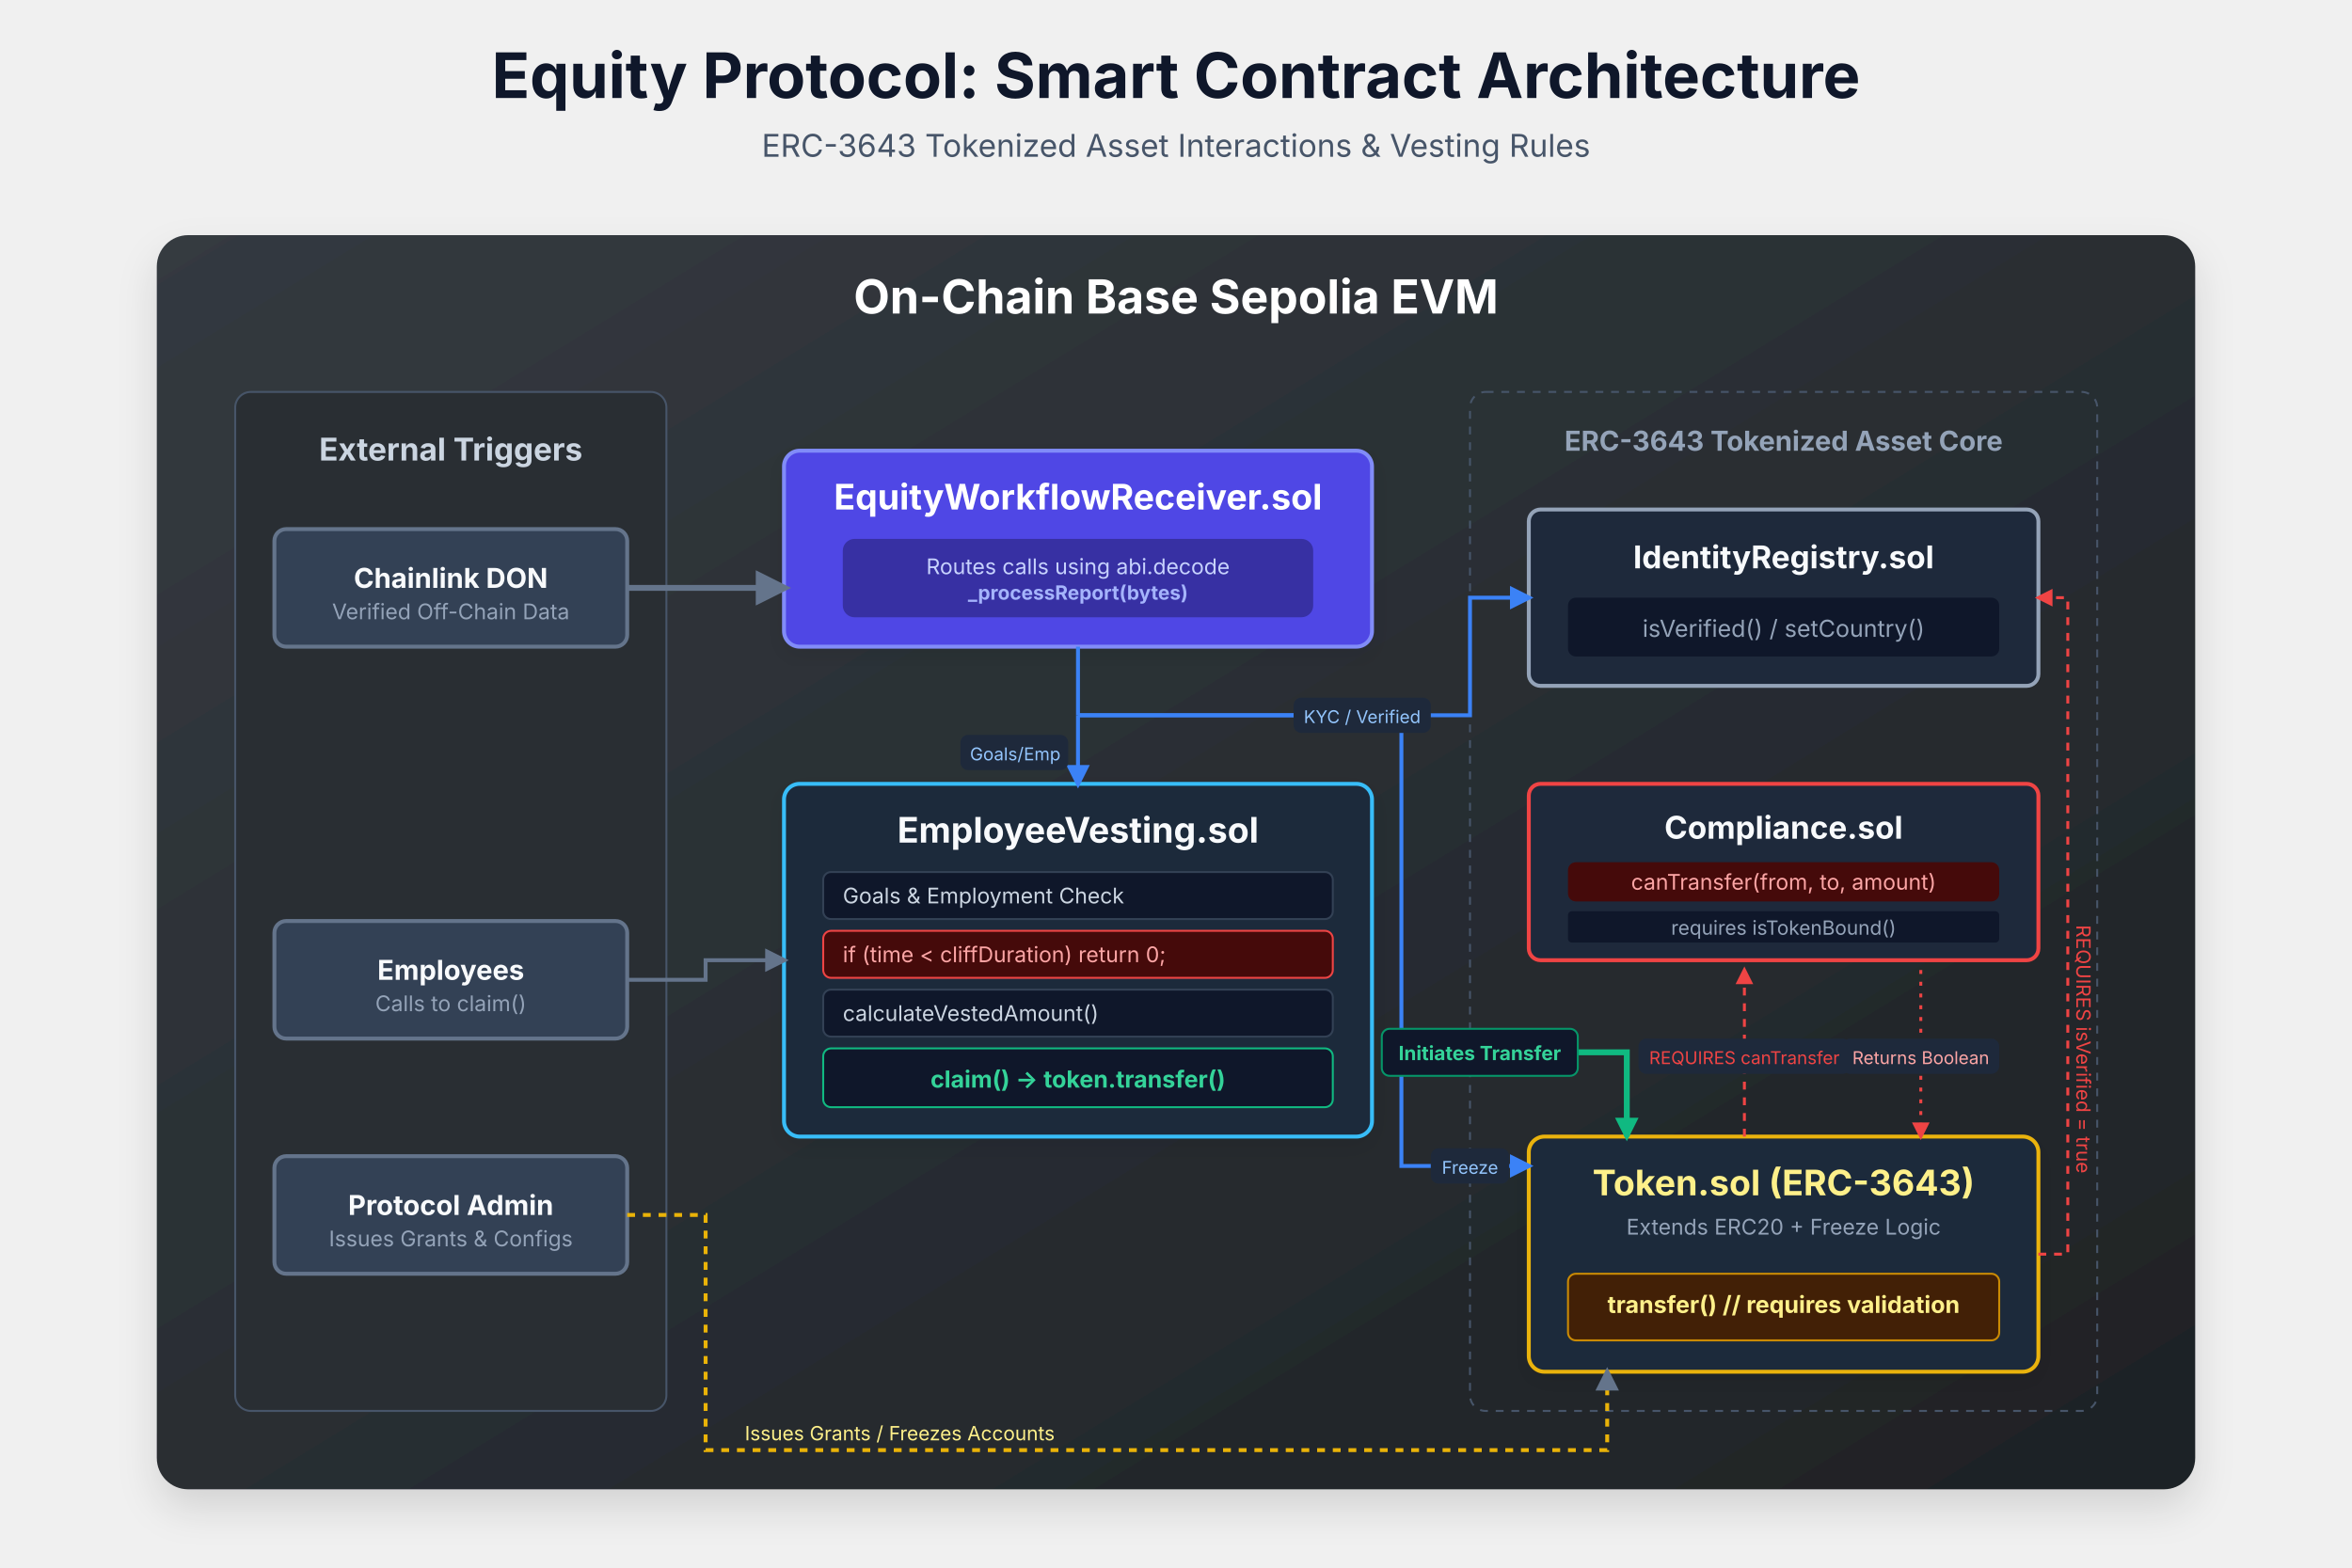
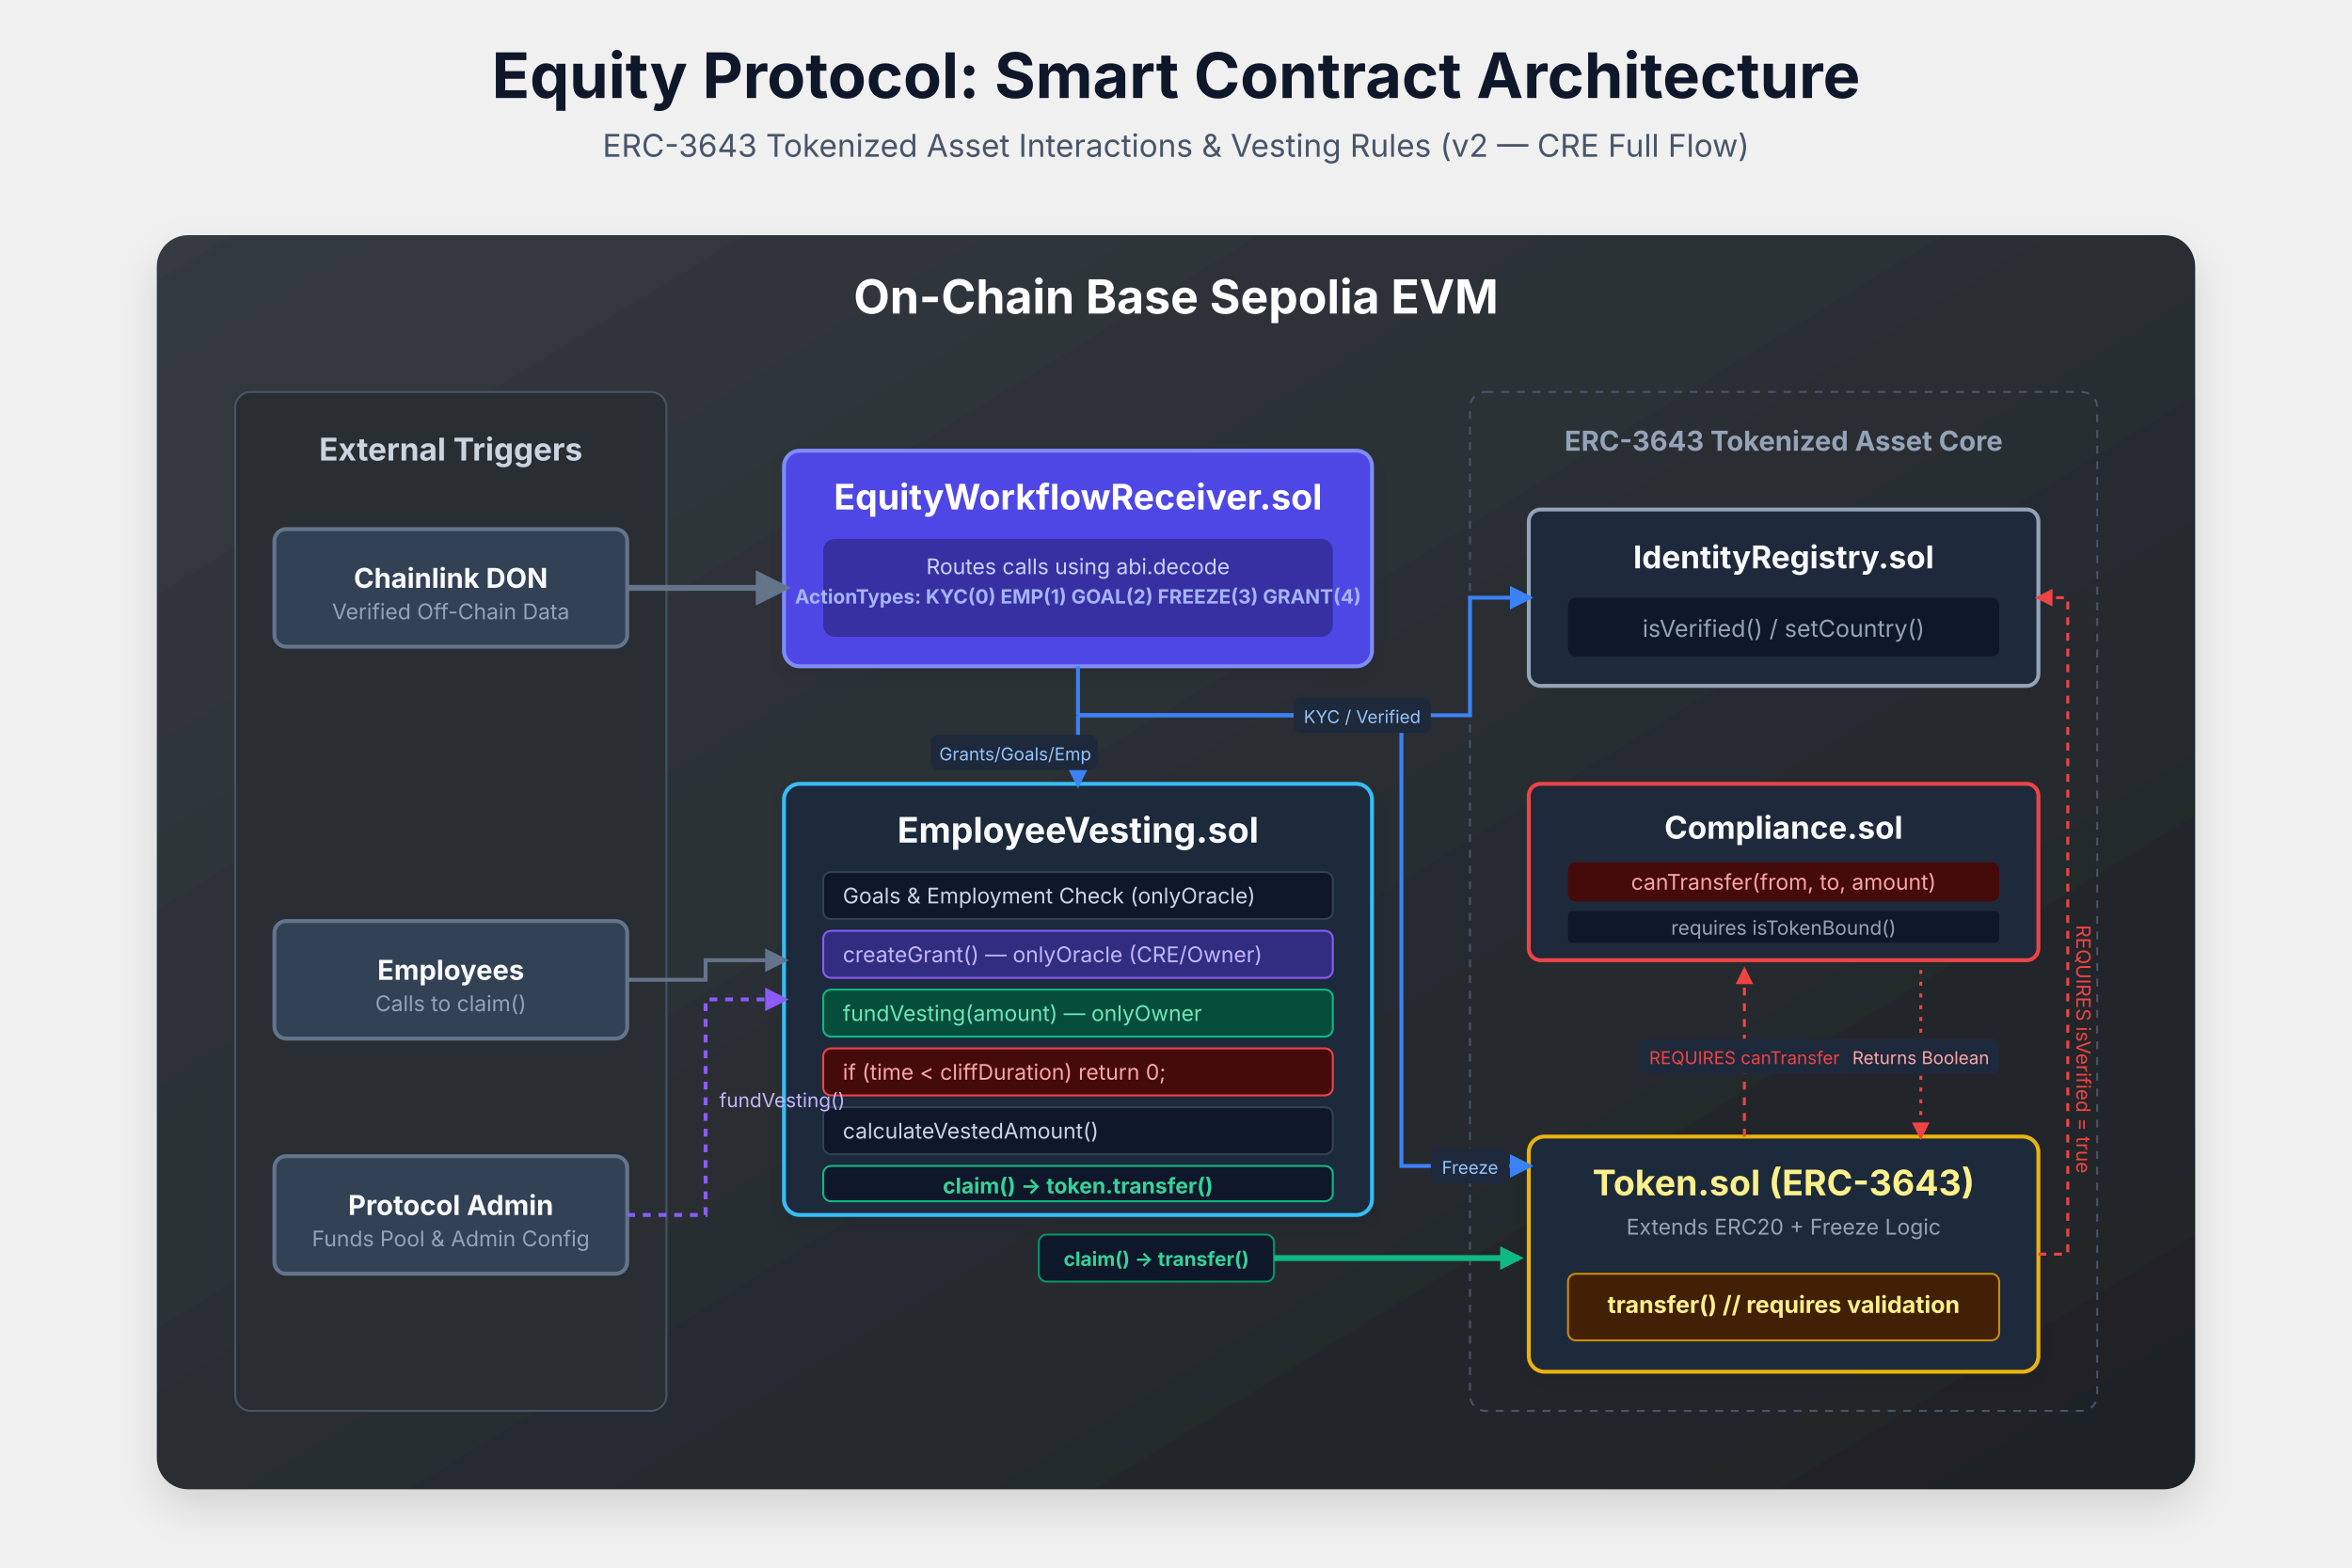
<svg xmlns="http://www.w3.org/2000/svg" viewBox="0 0 1200 800" width="100%" height="100%" style="background-color: #f1f5f9; font-family: 'Segoe UI', 'Inter', -apple-system, sans-serif;">
  <defs>
    <filter id="shadow-md" x="-10%" y="-10%" width="120%" height="120%">
      <feDropShadow dx="0" dy="4" stdDeviation="6" flood-color="#000000" flood-opacity="0.08" />
    </filter>
    <filter id="shadow-lg" x="-10%" y="-10%" width="120%" height="120%">
      <feDropShadow dx="0" dy="10" stdDeviation="10" flood-color="#000000" flood-opacity="0.12" />
    </filter>
    <linearGradient id="web3-grad" x1="0%" y1="0%" x2="100%" y2="100%">
      <stop offset="0%" stop-color="#343a40" />
      <stop offset="100%" stop-color="#1e2225" />
    </linearGradient>
    <marker id="arrowSolid" viewBox="0 0 10 10" refX="8" refY="5" markerWidth="6" markerHeight="6" orient="auto">
      <path d="M 0 0 L 10 5 L 0 10 z" fill="#64748b" />
    </marker>
    <marker id="arrowBlue" viewBox="0 0 10 10" refX="8" refY="5" markerWidth="6" markerHeight="6" orient="auto">
      <path d="M 0 0 L 10 5 L 0 10 z" fill="#3b82f6" />
    </marker>
    <marker id="arrowGreen" viewBox="0 0 10 10" refX="8" refY="5" markerWidth="4" markerHeight="4" orient="auto">
      <path d="M 0 0 L 10 5 L 0 10 z" fill="#10b981" />
    </marker>
    <marker id="arrowRed" viewBox="0 0 10 10" refX="8" refY="5" markerWidth="6" markerHeight="6" orient="auto">
      <path d="M 0 0 L 10 5 L 0 10 z" fill="#ef4444" />
    </marker>
+     <marker id="arrowPurple" viewBox="0 0 10 10" refX="8" refY="5" markerWidth="6" markerHeight="6" orient="auto">
+       <path d="M 0 0 L 10 5 L 0 10 z" fill="#8b5cf6" />
+     </marker>
  </defs>
  <text x="600" y="50" font-size="32" font-weight="bold" fill="#0f172a" text-anchor="middle">Equity Protocol: Smart Contract Architecture</text>
-   <text x="600" y="80" font-size="16" fill="#475569" text-anchor="middle">ERC-3643 Tokenized Asset Interactions &amp; Vesting Rules</text>
+   <text x="600" y="80" font-size="16" fill="#475569" text-anchor="middle">ERC-3643 Tokenized Asset Interactions &amp; Vesting Rules (v2 — CRE Full Flow)</text>
  <rect x="80" y="120" width="1040" height="640" rx="16" fill="url(#web3-grad)" filter="url(#shadow-lg)" />
  <text x="600" y="160" font-size="24" font-weight="bold" fill="#ffffff" text-anchor="middle">On-Chain Base Sepolia EVM</text>
  <rect x="120" y="200" width="220" height="520" rx="8" fill="#292e33" stroke="#475569" stroke-width="1" />
  <text x="230" y="235" font-size="16" font-weight="bold" fill="#cbd5e1" text-anchor="middle">External Triggers</text>
  <rect x="140" y="270" width="180" height="60" rx="6" fill="#334155" stroke="#64748b" stroke-width="2" />
  <text x="230" y="300" font-size="14" font-weight="bold" fill="#f8fafc" text-anchor="middle">Chainlink DON</text>
  <text x="230" y="316" font-size="11" fill="#94a3b8" text-anchor="middle">Verified Off-Chain Data</text>
  <rect x="140" y="470" width="180" height="60" rx="6" fill="#334155" stroke="#64748b" stroke-width="2" />
  <text x="230" y="500" font-size="14" font-weight="bold" fill="#f8fafc" text-anchor="middle">Employees</text>
  <text x="230" y="516" font-size="11" fill="#94a3b8" text-anchor="middle">Calls to claim()</text>
  <rect x="140" y="590" width="180" height="60" rx="6" fill="#334155" stroke="#64748b" stroke-width="2" />
  <text x="230" y="620" font-size="14" font-weight="bold" fill="#f8fafc" text-anchor="middle">Protocol Admin</text>
-   <text x="230" y="636" font-size="11" fill="#94a3b8" text-anchor="middle">Issues Grants &amp; Configs</text>
-   <rect x="400" y="230" width="300" height="100" rx="8" fill="#4f46e5" stroke="#818cf8" stroke-width="2" filter="url(#shadow-md)" />
+   <text x="230" y="636" font-size="11" fill="#94a3b8" text-anchor="middle">Funds Pool &amp; Admin Config</text>
+   <rect x="400" y="230" width="300" height="110" rx="8" fill="#4f46e5" stroke="#818cf8" stroke-width="2" filter="url(#shadow-md)" />
  <text x="550" y="260" font-size="18" font-weight="bold" fill="#ffffff" text-anchor="middle">EquityWorkflowReceiver.sol</text>
-   <rect x="430" y="275" width="240" height="40" rx="6" fill="#3730a3" />
+   <rect x="420" y="275" width="260" height="50" rx="6" fill="#3730a3" />
  <text x="550" y="293" font-size="11" fill="#c7d2fe" text-anchor="middle">Routes calls using abi.decode</text>
-   <text x="550" y="306" font-size="10" font-weight="bold" fill="#a5b4fc" text-anchor="middle">_processReport(bytes)</text>
-   <rect x="400" y="400" width="300" height="180" rx="8" fill="#1e293b" stroke="#38bdf8" stroke-width="2" filter="url(#shadow-md)" />
+   <text x="550" y="308" font-size="10" font-weight="bold" fill="#a5b4fc" text-anchor="middle">ActionTypes: KYC(0) EMP(1) GOAL(2) FREEZE(3) GRANT(4)</text>
+   <rect x="400" y="400" width="300" height="220" rx="8" fill="#1e293b" stroke="#38bdf8" stroke-width="2" filter="url(#shadow-md)" />
  <text x="550" y="430" font-size="18" font-weight="bold" fill="#f8fafc" text-anchor="middle">EmployeeVesting.sol</text>
  <rect x="420" y="445" width="260" height="24" rx="4" fill="#0f172a" stroke="#334155" stroke-width="1" />
-   <text x="430" y="461" font-size="11" fill="#cbd5e1">Goals &amp; Employment Check</text>
-   <rect x="420" y="475" width="260" height="24" rx="4" fill="#450a0a" stroke="#ef4444" stroke-width="1" />
-   <text x="430" y="491" font-size="11" fill="#fca5a5">if (time &lt; cliffDuration) return 0;</text>
-   <rect x="420" y="505" width="260" height="24" rx="4" fill="#0f172a" stroke="#334155" stroke-width="1" />
-   <text x="430" y="521" font-size="11" fill="#cbd5e1">calculateVestedAmount()</text>
-   <rect x="420" y="535" width="260" height="30" rx="4" fill="#0f172a" stroke="#10b981" stroke-width="1" />
-   <text x="550" y="555" font-size="12" font-weight="bold" fill="#34d399" text-anchor="middle">claim() -&gt; token.transfer()</text>
+   <text x="430" y="461" font-size="11" fill="#cbd5e1">Goals &amp; Employment Check (onlyOracle)</text>
+   <rect x="420" y="475" width="260" height="24" rx="4" fill="#312e81" stroke="#8b5cf6" stroke-width="1" />
+   <text x="430" y="491" font-size="11" fill="#c4b5fd">createGrant() — onlyOracle (CRE/Owner)</text>
+   <rect x="420" y="505" width="260" height="24" rx="4" fill="#064e3b" stroke="#10b981" stroke-width="1" />
+   <text x="430" y="521" font-size="11" fill="#6ee7b7">fundVesting(amount) — onlyOwner</text>
+   <rect x="420" y="535" width="260" height="24" rx="4" fill="#450a0a" stroke="#ef4444" stroke-width="1" />
+   <text x="430" y="551" font-size="11" fill="#fca5a5">if (time &lt; cliffDuration) return 0;</text>
+   <rect x="420" y="565" width="260" height="24" rx="4" fill="#0f172a" stroke="#334155" stroke-width="1" />
+   <text x="430" y="581" font-size="11" fill="#cbd5e1">calculateVestedAmount()</text>
+   <rect x="420" y="595" width="260" height="18" rx="4" fill="#0f172a" stroke="#10b981" stroke-width="1" />
+   <text x="550" y="609" font-size="11" font-weight="bold" fill="#34d399" text-anchor="middle">claim() -&gt; token.transfer()</text>
  <rect x="750" y="200" width="320" height="520" rx="8" fill="none" stroke="#475569" stroke-width="1" stroke-dasharray="4" />
  <text x="910" y="230" font-size="14" font-weight="bold" fill="#94a3b8" text-anchor="middle">ERC-3643 Tokenized Asset Core</text>
  <rect x="780" y="260" width="260" height="90" rx="6" fill="#1e293b" stroke="#94a3b8" stroke-width="2" />
  <text x="910" y="290" font-size="16" font-weight="bold" fill="#f8fafc" text-anchor="middle">IdentityRegistry.sol</text>
  <rect x="800" y="305" width="220" height="30" rx="4" fill="#0f172a" />
  <text x="910" y="325" font-size="12" fill="#94a3b8" text-anchor="middle">isVerified() / setCountry()</text>
  <rect x="780" y="580" width="260" height="120" rx="8" fill="#1e293b" stroke="#eab308" stroke-width="2" filter="url(#shadow-md)" />
  <text x="910" y="610" font-size="18" font-weight="bold" fill="#fef08a" text-anchor="middle">Token.sol (ERC-3643)</text>
  <text x="910" y="630" font-size="11" fill="#94a3b8" text-anchor="middle">Extends ERC20 + Freeze Logic</text>
  <rect x="800" y="650" width="220" height="34" rx="4" fill="#422006" stroke="#ca8a04" stroke-width="1" />
  <text x="910" y="670" font-size="12" font-weight="bold" fill="#fef08a" text-anchor="middle">transfer() // requires validation</text>
  <rect x="780" y="400" width="260" height="90" rx="6" fill="#1e293b" stroke="#ef4444" stroke-width="2" />
  <text x="910" y="428" font-size="16" font-weight="bold" fill="#f8fafc" text-anchor="middle">Compliance.sol</text>
  <rect x="800" y="440" width="220" height="20" rx="4" fill="#450a0a" />
  <text x="910" y="454" font-size="11" fill="#fca5a5" text-anchor="middle">canTransfer(from, to, amount)</text>
  <rect x="800" y="465" width="220" height="16" rx="2" fill="#0f172a" />
  <text x="910" y="477" font-size="10" fill="#94a3b8" text-anchor="middle">requires isTokenBound()</text>
  <path d="M 320 300 L 400 300" fill="none" stroke="#64748b" stroke-width="3" marker-end="url(#arrowSolid)" />
  <path d="M 320 500 L 360 500 L 360 490 L 400 490" fill="none" stroke="#64748b" stroke-width="2" marker-end="url(#arrowSolid)" />
-   <path d="M 320 620 L 360 620 L 360 740 L 820 740 L 820 700" fill="none" stroke="#eab308" stroke-dasharray="4" stroke-width="2" marker-end="url(#arrowSolid)" />
-   <text x="380" y="735" font-size="10" fill="#fef08a">Issues Grants / Freezes Accounts</text>
-   <path d="M 550 330 L 550 365" fill="none" stroke="#3b82f6" stroke-width="2" />
+   <path d="M 320 620 L 360 620 L 360 510 L 400 510" fill="none" stroke="#8b5cf6" stroke-dasharray="4" stroke-width="2" marker-end="url(#arrowPurple)" />
+   <text x="367" y="565" font-size="10" fill="#c4b5fd">fundVesting()</text>
+   <path d="M 550 340 L 550 365" fill="none" stroke="#3b82f6" stroke-width="2" />
  <path d="M 550 365 L 550 400" fill="none" stroke="#3b82f6" stroke-width="2" marker-end="url(#arrowBlue)" />
  <path d="M 550 365 L 750 365 L 750 305 L 780 305" fill="none" stroke="#3b82f6" stroke-width="2" marker-end="url(#arrowBlue)" />
  <path d="M 550 365 L 715 365 L 715 595 L 780 595" fill="none" stroke="#3b82f6" stroke-width="2" marker-end="url(#arrowBlue)" />
-   <rect x="490" y="375" width="55" height="18" rx="4" fill="#1e293b" />
-   <text x="518" y="388" font-size="9" fill="#93c5fd" text-anchor="middle">Goals/Emp</text>
+   <rect x="475" y="375" width="85" height="18" rx="4" fill="#1e293b" />
+   <text x="518" y="388" font-size="9" fill="#93c5fd" text-anchor="middle">Grants/Goals/Emp</text>
  <rect x="660" y="356" width="70" height="18" rx="4" fill="#1e293b" />
  <text x="695" y="369" font-size="9" fill="#93c5fd" text-anchor="middle">KYC / Verified</text>
  <rect x="730" y="586" width="40" height="18" rx="4" fill="#1e293b" />
  <text x="750" y="599" font-size="9" fill="#93c5fd" text-anchor="middle">Freeze</text>
-   <path d="M 805 537 L 830 537 L 830 580" fill="none" stroke="#10b981" stroke-width="3" marker-end="url(#arrowGreen)" />
-   <rect x="705" y="525" width="100" height="24" rx="4" fill="#0f172a" stroke="#059669" stroke-width="1" />
-   <text x="755" y="541" font-size="10" font-weight="bold" fill="#34d399" text-anchor="middle">Initiates Transfer</text>
+   <rect x="530" y="630" width="120" height="24" rx="4" fill="#0f172a" stroke="#059669" stroke-width="1" />
+   <text x="590" y="646" font-size="10" font-weight="bold" fill="#34d399" text-anchor="middle">claim() → transfer()</text>
+   <path d="M 650 642 L 775 642" fill="none" stroke="#10b981" stroke-width="3" marker-end="url(#arrowGreen)" />
  <path d="M 1040 640 L 1055 640 L 1055 305 L 1040 305" fill="none" stroke="#ef4444" stroke-width="1.5" stroke-dasharray="4" marker-end="url(#arrowRed)" />
  <text x="1063" y="472" font-size="10" fill="#ef4444" writing-mode="tb" alignment-baseline="middle">REQUIRES isVerified = true</text>
  <path d="M 890 580 L 890 495" fill="none" stroke="#ef4444" stroke-width="1.5" stroke-dasharray="4" marker-end="url(#arrowRed)" />
  <rect x="836" y="530" width="108" height="18" rx="4" fill="#1e293b" />
  <text x="890" y="543" font-size="9" fill="#ef4444" text-anchor="middle">REQUIRES canTransfer</text>
  <path d="M 980 495 L 980 580" fill="none" stroke="#ef4444" stroke-width="1.5" stroke-dasharray="2 4" marker-end="url(#arrowRed)" />
  <rect x="940" y="530" width="80" height="18" rx="4" fill="#1e293b" />
  <text x="980" y="543" font-size="9" fill="#fca5a5" text-anchor="middle">Returns Boolean</text>
</svg>
